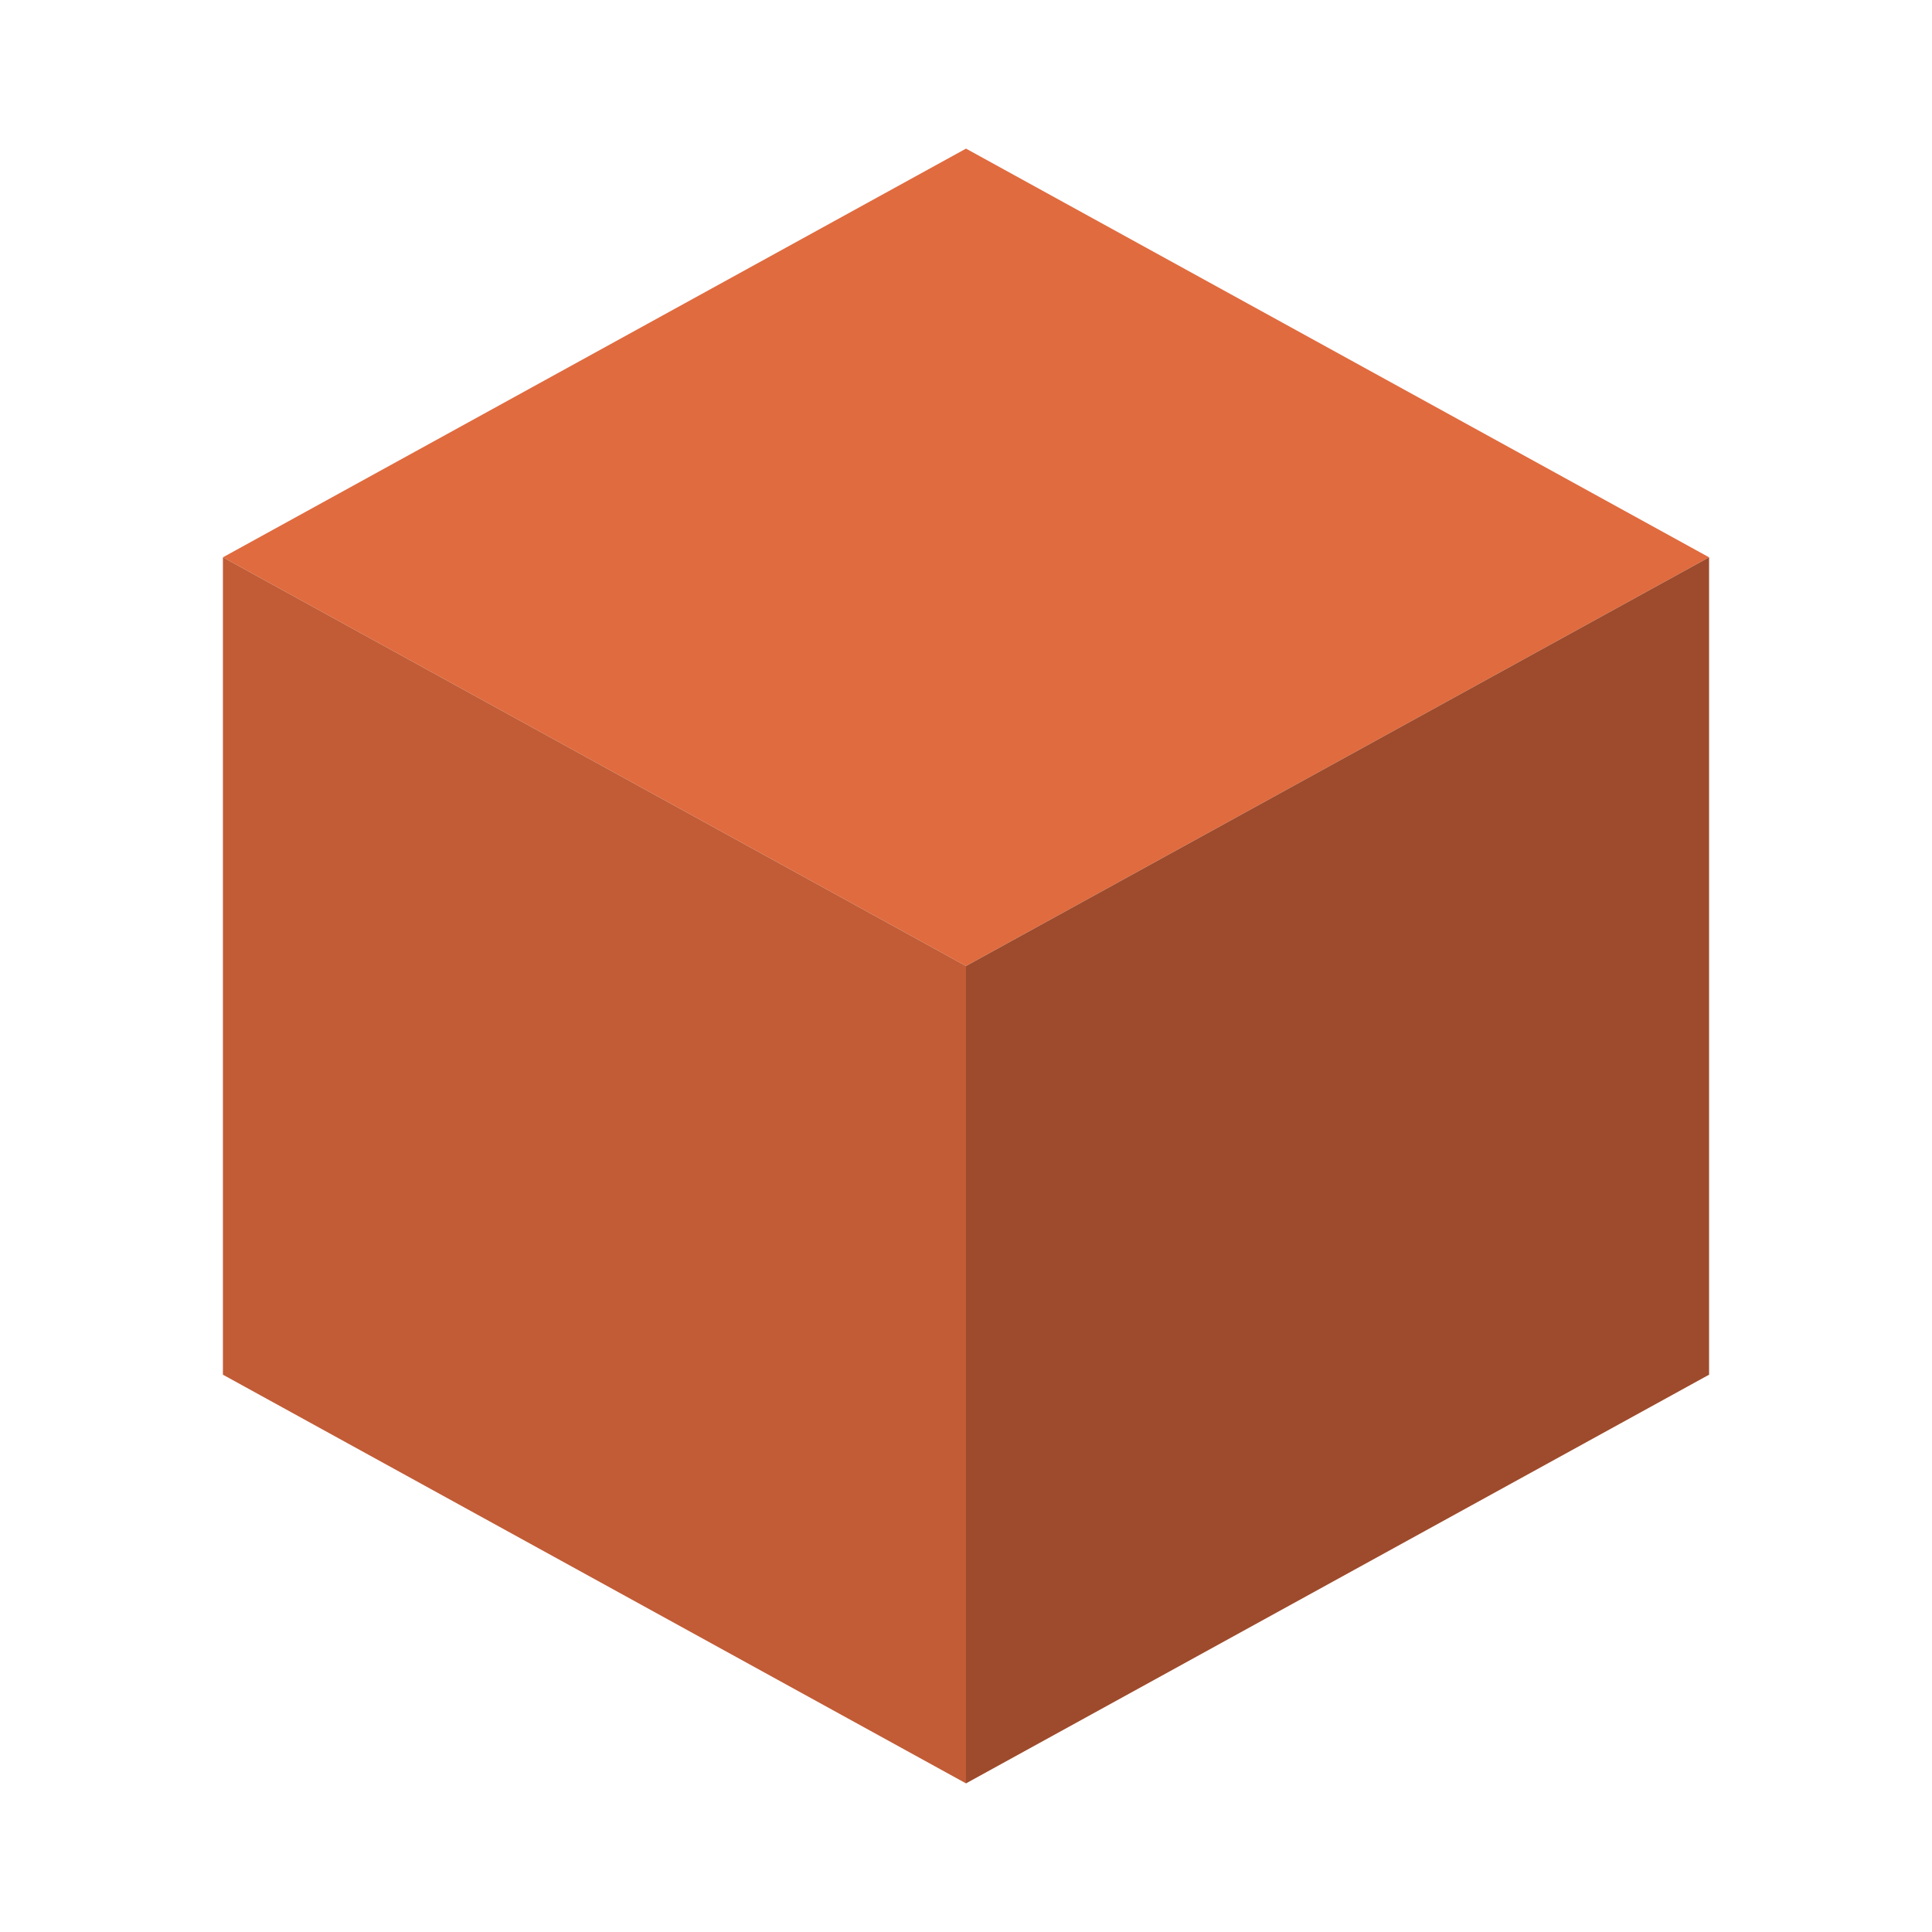
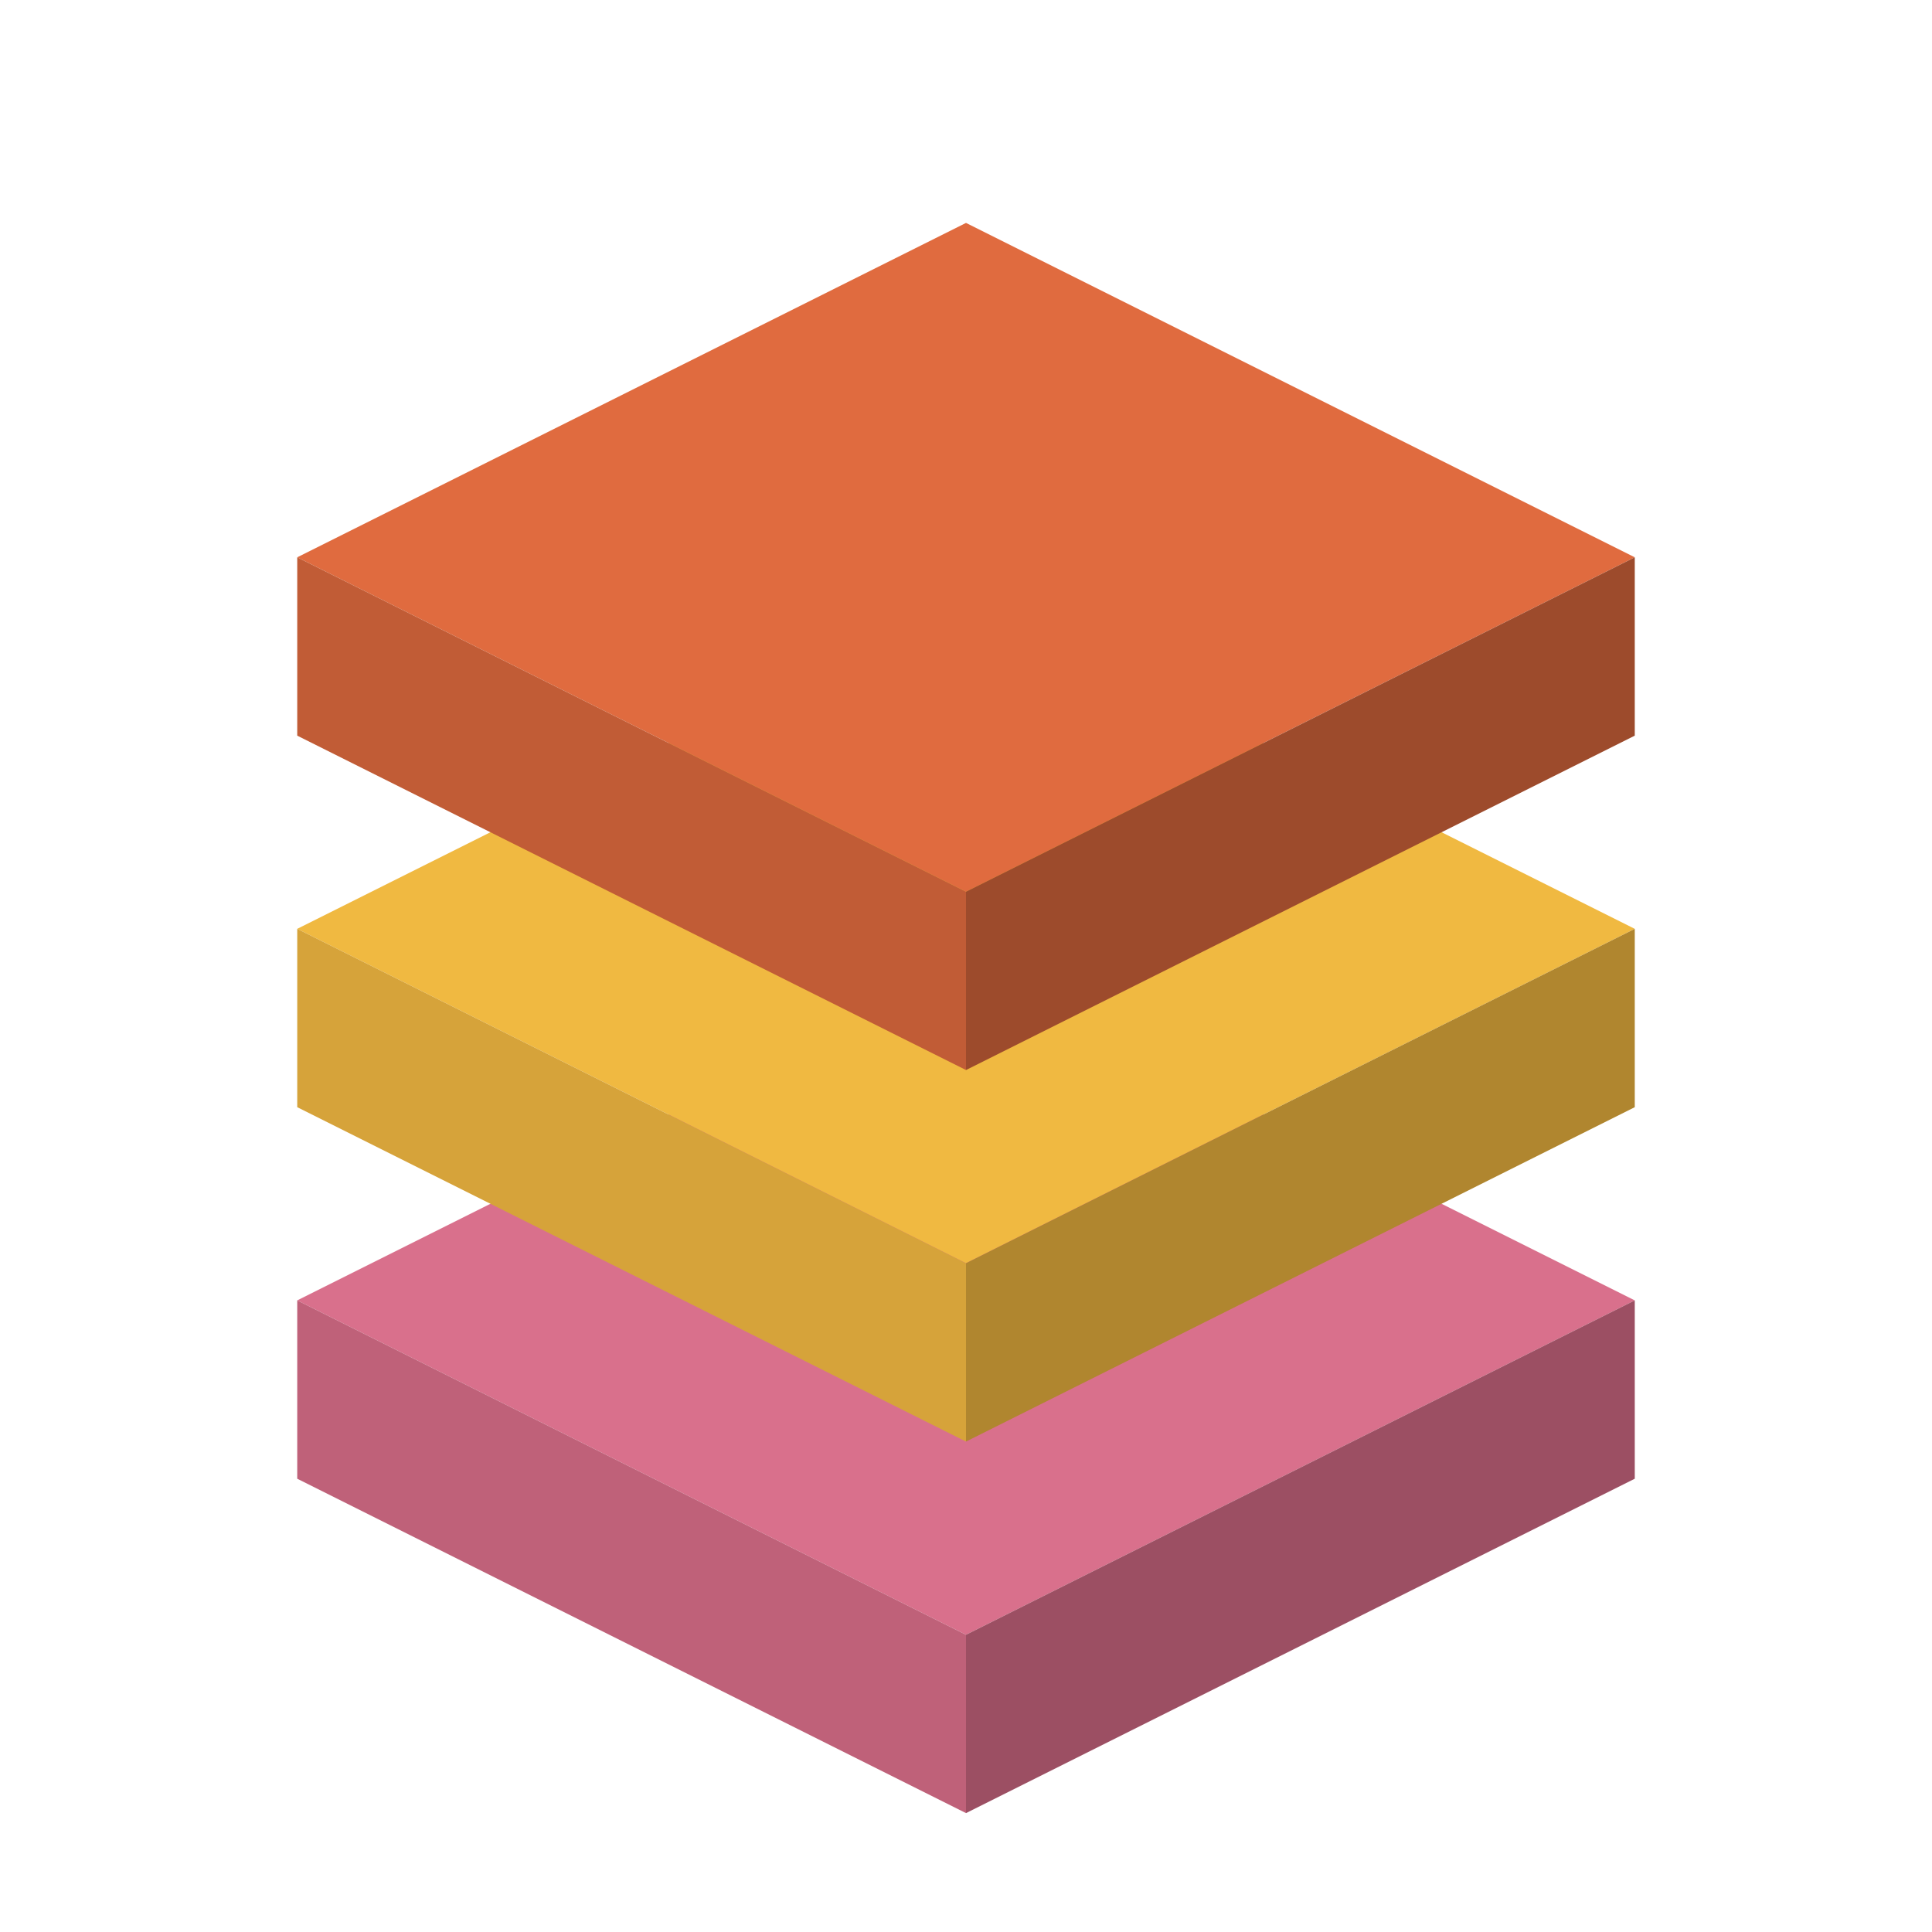
<svg xmlns="http://www.w3.org/2000/svg" viewBox="0 0 26 26">
-   <path d="M13 2 23 7.5 13 13 3 7.5Z" fill="#E06B3F" />
-   <path d="M3 7.5 13 13v11L3 18.5Z" fill="#C15C36" />
-   <path d="M23 7.5 13 13v11l10-5.5Z" fill="#9D4B2C" />
+   <path d="M13 13 22 17.5 13 22 4 17.5Z" fill="#d9708c" />
+   <path d="M4 17.5 13 22v2.4L4 19.9Z" fill="#bf6179" />
+   <path d="M22 17.5 13 22v2.4l9-4.5Z" fill="#9c4f63" />
+   <path d="M13 8 22 12.5 13 17 4 12.5Z" fill="#f0b941" />
+   <path d="M4 12.5 13 17v2.4L4 14.9Z" fill="#d6a33a" />
+   <path d="M22 12.5 13 17v2.4l9-4.5Z" fill="#b0862f" />
+   <path d="M13 3 22 7.5 13 12 4 7.5Z" fill="#e06b3f" />
+   <path d="M4 7.5 13 12v2.4L4 9.9Z" fill="#c15c36" />
+   <path d="M22 7.5 13 12v2.4l9-4.5Z" fill="#9d4b2c" />
</svg>
